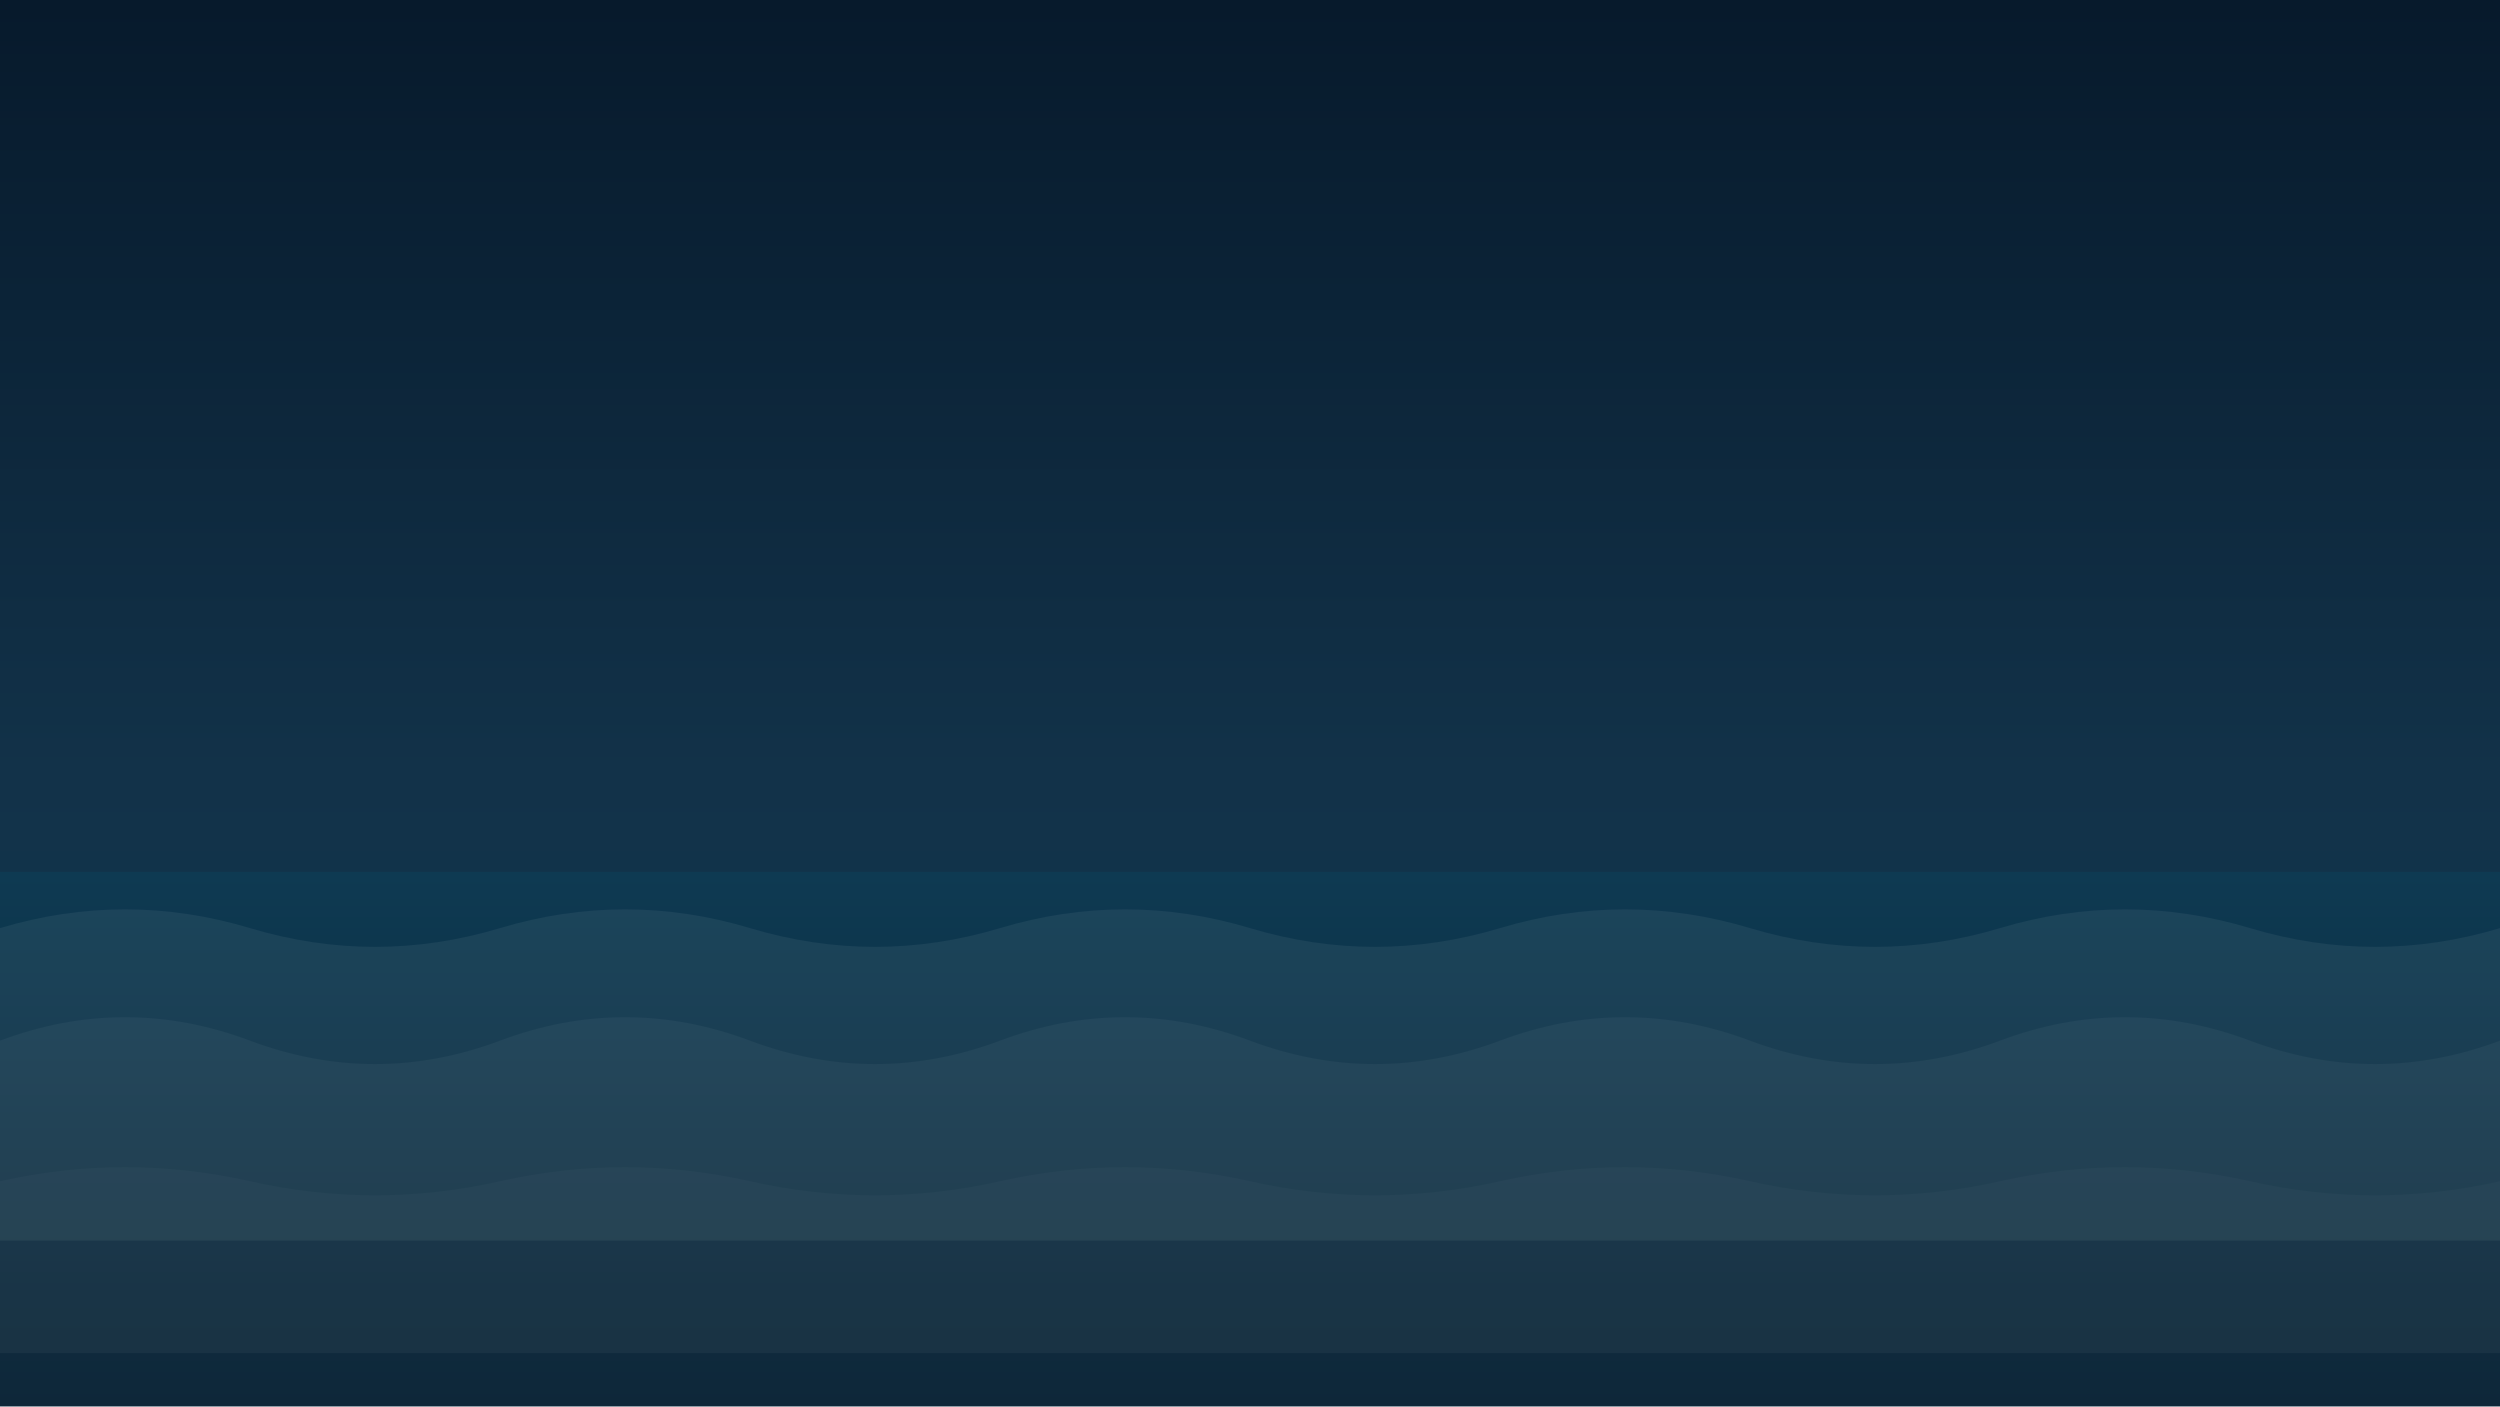
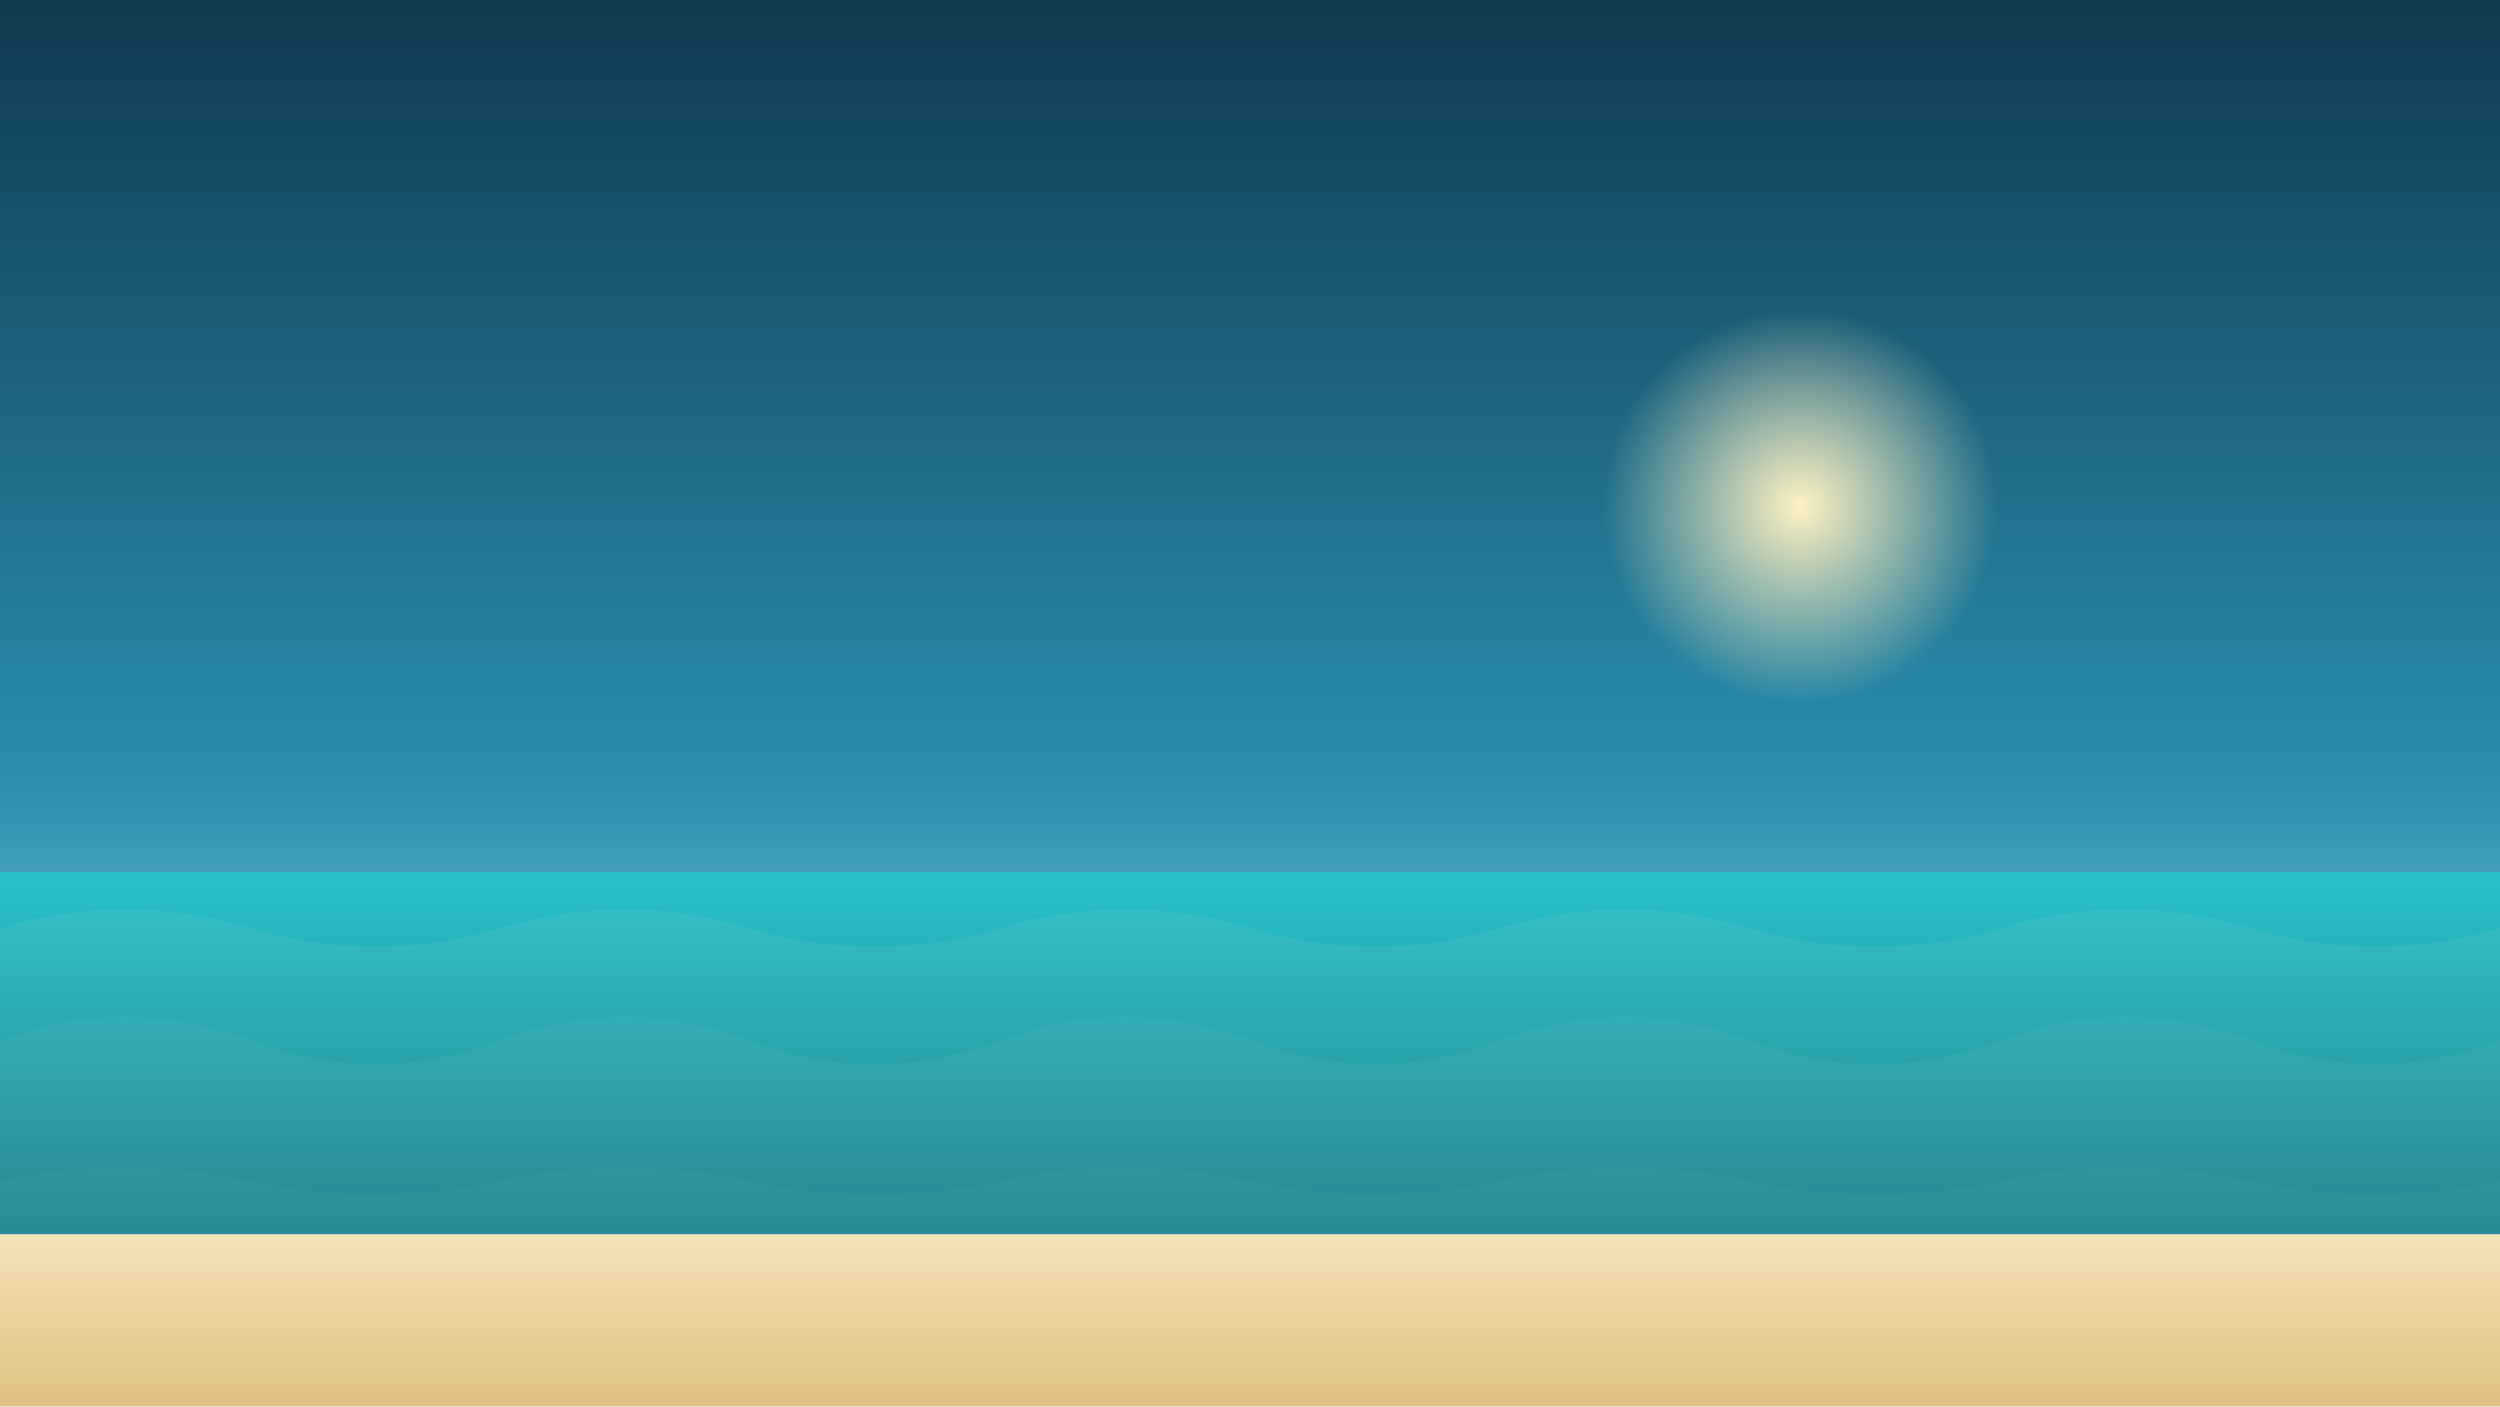
<svg xmlns="http://www.w3.org/2000/svg" viewBox="0 0 1600 900" width="1600" height="900" role="img" aria-label="MARÉA">
  <defs>
    <linearGradient id="sky" x1="0" y1="0" x2="0" y2="1">
-       <stop offset="0%" stop-color="#071a2c" />
-       <stop offset="55%" stop-color="#123249" />
-       <stop offset="100%" stop-color="#0e3a52" />
+       <stop offset="0%" stop-color="#103a52" />
+       <stop offset="55%" stop-color="#2a8fae" />
+       <stop offset="100%" stop-color="#bfe8e8" />
    </linearGradient>
    <radialGradient id="sunGrad" cx="50%" cy="50%" r="50%">
-       <stop offset="0%" stop-color="#f5d18b" />
-       <stop offset="100%" stop-color="#f5d18b" stop-opacity="0" />
+       <stop offset="0%" stop-color="#fff2c2" />
+       <stop offset="100%" stop-color="#fff2c2" stop-opacity="0" />
    </radialGradient>
    <linearGradient id="seaGrad" x1="0" y1="0" x2="0" y2="1">
-       <stop offset="0%" stop-color="#0e3a52" />
-       <stop offset="100%" stop-color="#082234" />
+       <stop offset="0%" stop-color="#29c2c9" />
+       <stop offset="100%" stop-color="#0f7a86" />
+     </linearGradient>
+     <linearGradient id="sandGrad" x1="0" y1="0" x2="0" y2="1">
+       <stop offset="0%" stop-color="#f5e2b8" />
+       <stop offset="100%" stop-color="#dfc07f" />
    </linearGradient>
  </defs>
  <rect width="1600" height="900" fill="url(#sky)" />
-   <rect y="558" width="1600" height="342" fill="url(#seaGrad)" />
+   <circle cx="1152" cy="324" r="126" fill="url(#sunGrad)" />
+   <rect y="558" width="1600" height="232" fill="url(#seaGrad)" />
  <g opacity="0.5">
    <path d="M0,594 Q80,570 160,594 Q240,618 320,594 Q400,570 480,594 Q560,618 640,594 Q720,570 800,594 Q880,618 960,594 Q1040,570 1120,594 Q1200,618 1280,594 Q1360,570 1440,594 Q1520,618 1600,594 Q1680,570 1760,594 L1600,794 L0,794 Z" fill="#ffffff" opacity="0.12" />
  </g>
  <g opacity="0.4">
    <path d="M0,666 Q80,636 160,666 Q240,696 320,666 Q400,636 480,666 Q560,696 640,666 Q720,636 800,666 Q880,696 960,666 Q1040,636 1120,666 Q1200,696 1280,666 Q1360,636 1440,666 Q1520,696 1600,666 Q1680,636 1760,666 L1600,866 L0,866 Z" fill="#ffffff" opacity="0.1" />
  </g>
  <g opacity="0.3">
    <path d="M0,756 Q80,738 160,756 Q240,774 320,756 Q400,738 480,756 Q560,774 640,756 Q720,738 800,756 Q880,774 960,756 Q1040,738 1120,756 Q1200,774 1280,756 Q1360,738 1440,756 Q1520,774 1600,756 Q1680,738 1760,756 L1600,956 L0,956 Z" fill="#ffffff" opacity="0.08" />
  </g>
+   <rect y="790" width="1600" height="110" fill="url(#sandGrad)" />
</svg>
